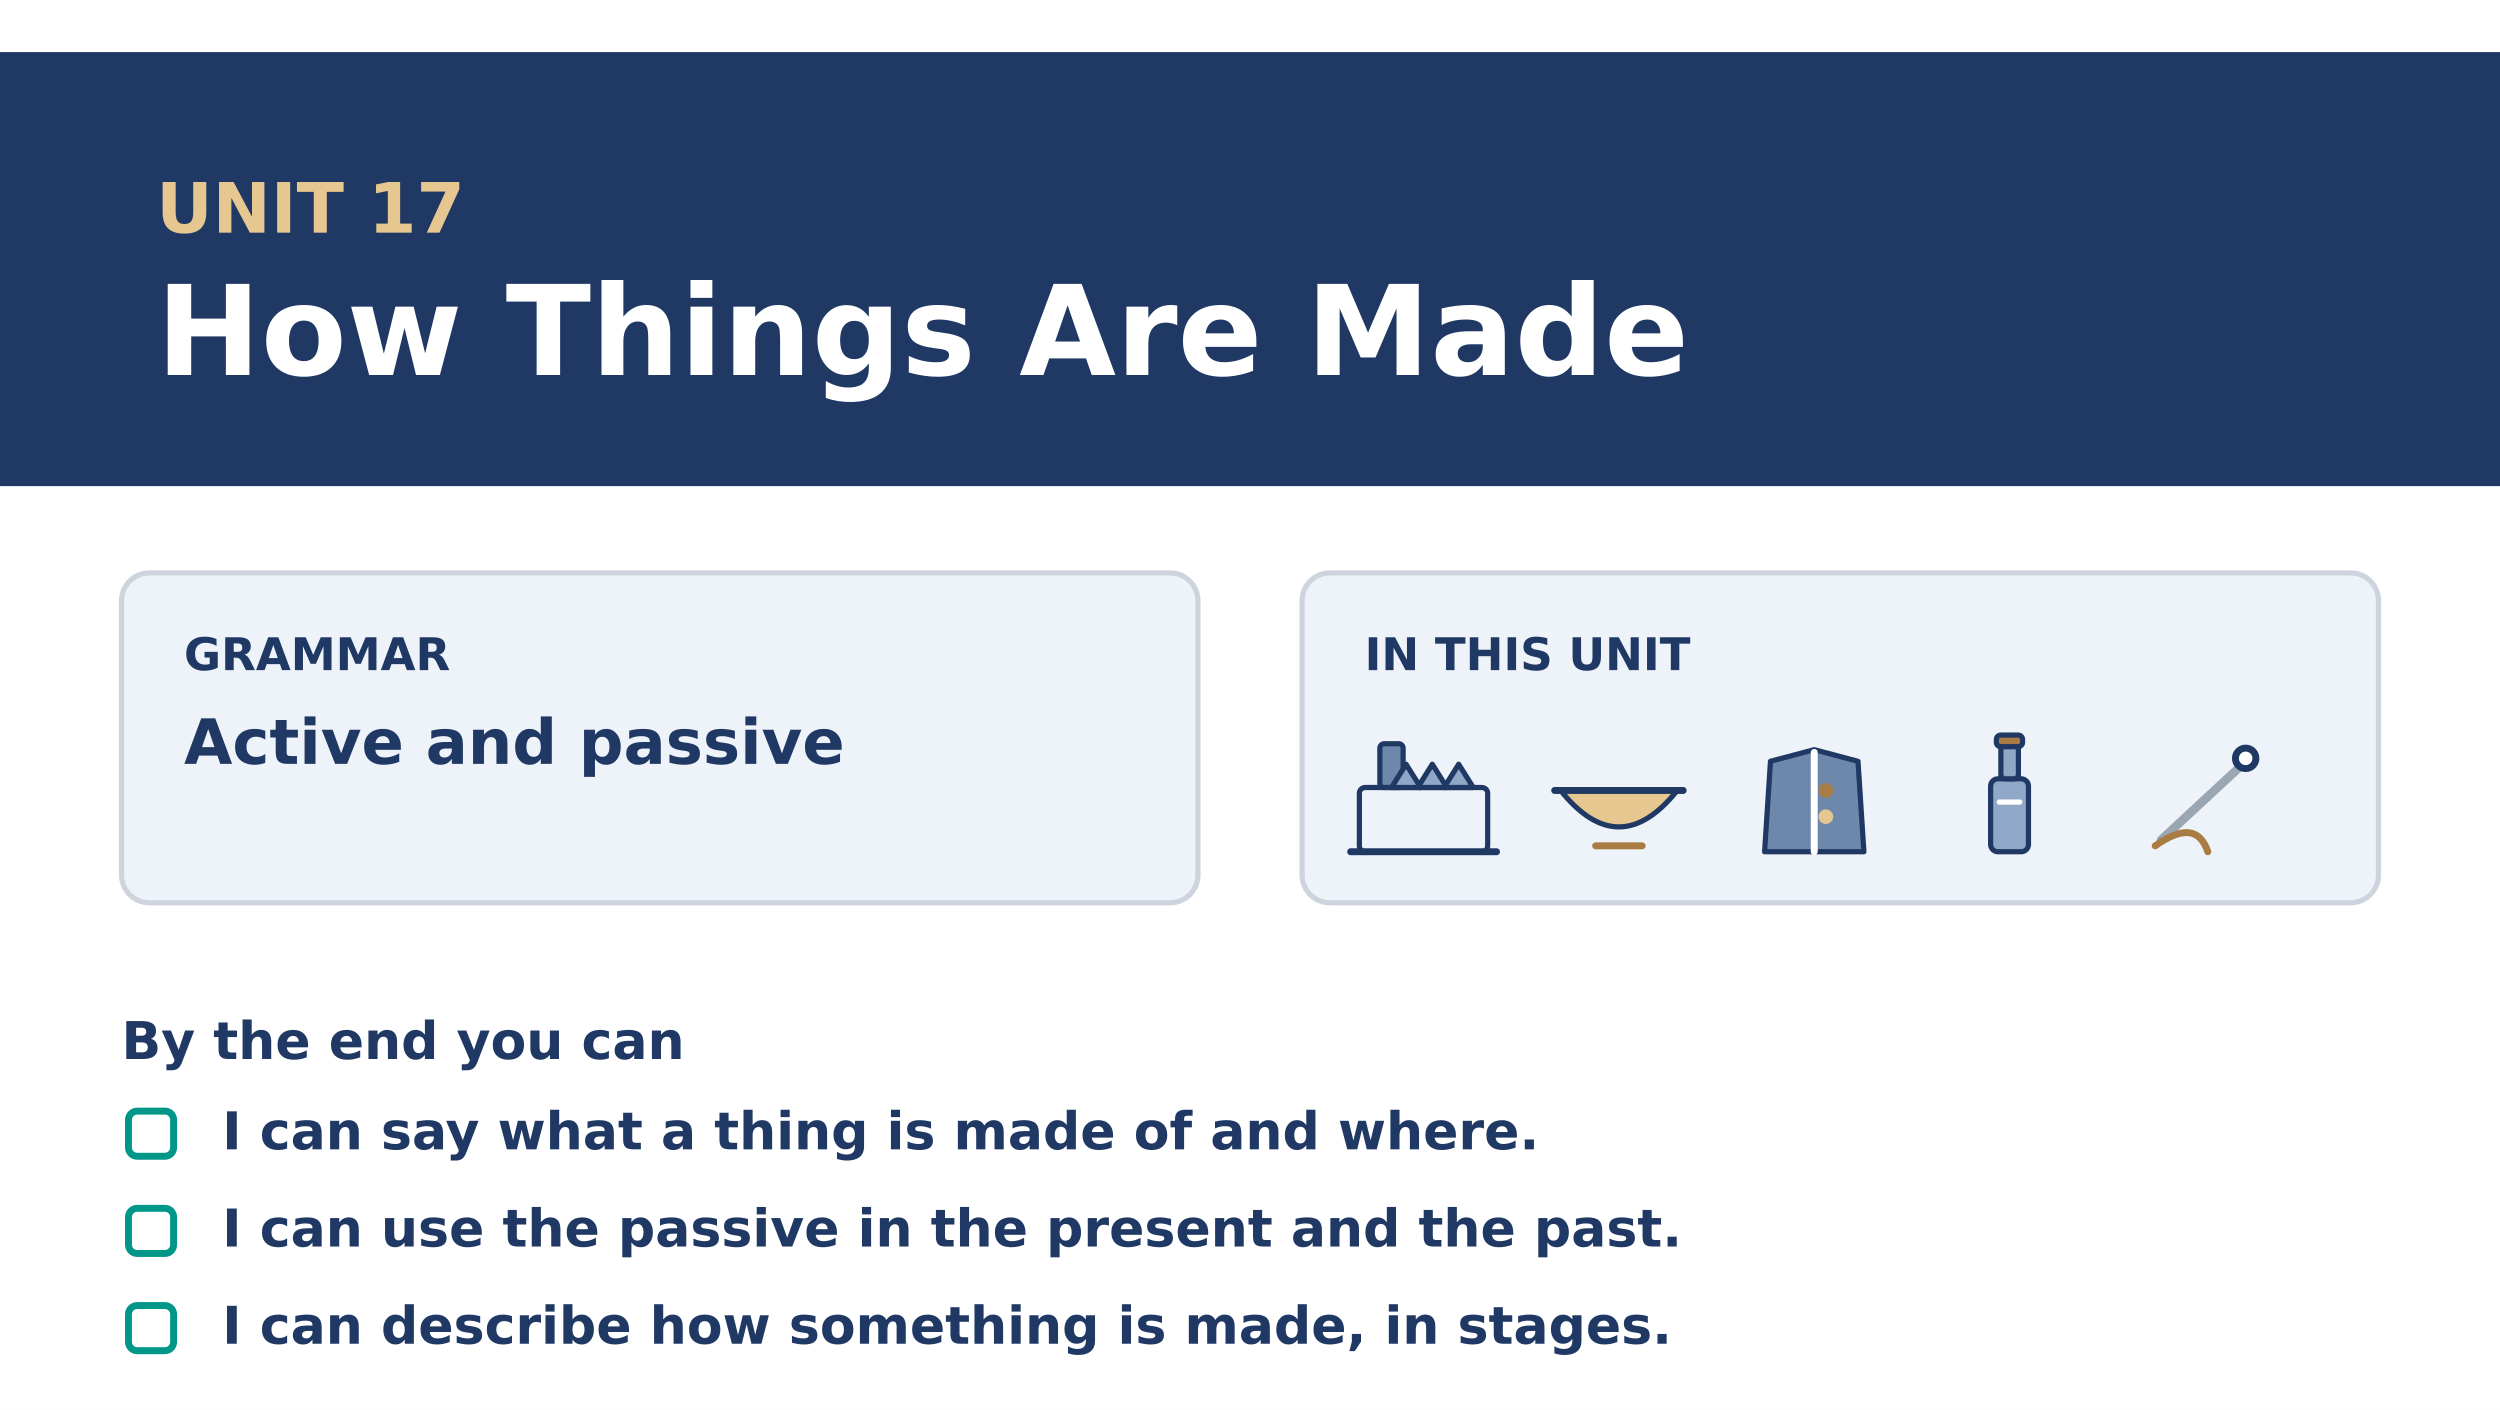
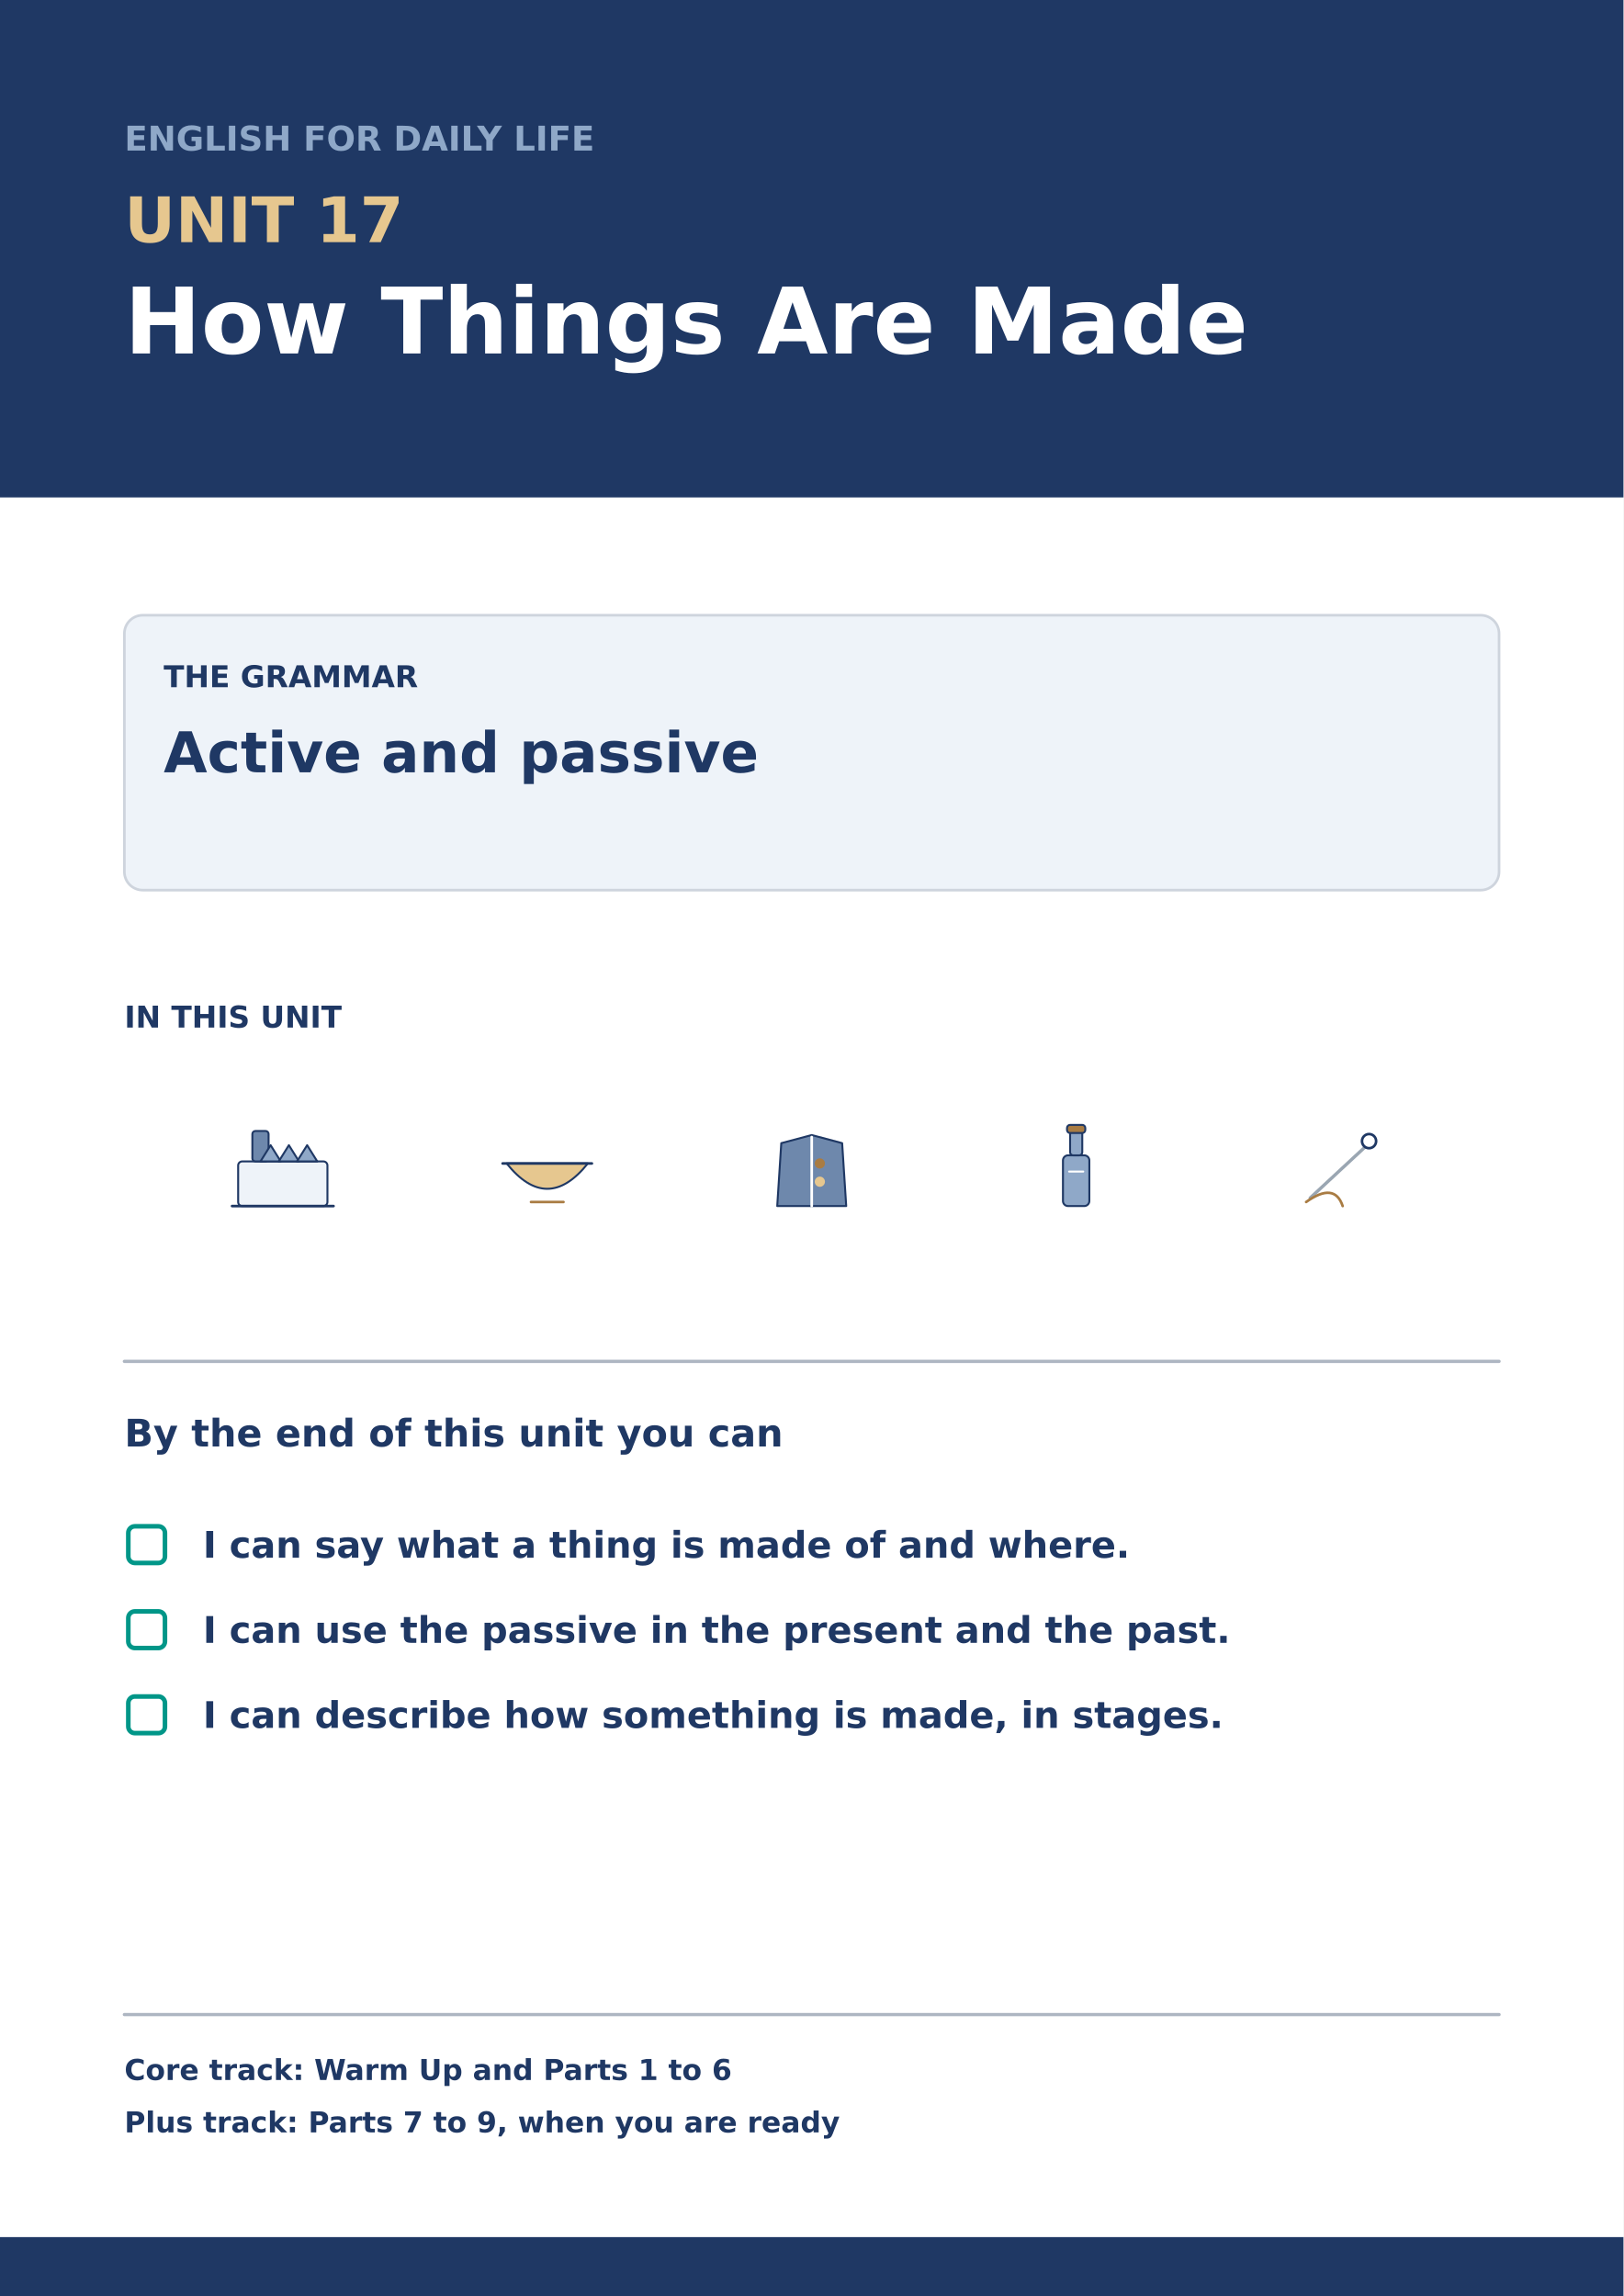
- <svg xmlns="http://www.w3.org/2000/svg" width="1440" height="812" viewBox="0 0 1440 812">
-   <rect width="1440" height="812" fill="#FFFFFF" />
-   <rect x="0.0" y="30.0" width="1440.0" height="250.0" rx="0" fill="#1F3864" stroke="#1F3864" stroke-width="0" />
-   <text x="90.0" y="134.0" font-family="DejaVu Sans" font-size="40" font-weight="bold" fill="#E6C78F" text-anchor="start">UNIT 17</text>
-   <text x="90.0" y="216.0" font-family="DejaVu Sans" font-size="72" font-weight="bold" fill="#FFFFFF" text-anchor="start">How Things Are Made</text>
-   <rect x="70.0" y="330.0" width="620.0" height="190.0" rx="16" fill="#EEF3F9" stroke="#CED4DD" stroke-width="3" />
-   <text x="106.0" y="386.0" font-family="DejaVu Sans" font-size="26" font-weight="bold" fill="#1F3864" text-anchor="start">GRAMMAR</text>
-   <text x="106.0" y="440.0" font-family="DejaVu Sans" font-size="36" font-weight="bold" fill="#1F3864" text-anchor="start">Active and passive</text>
-   <rect x="750.0" y="330.0" width="620.0" height="190.0" rx="16" fill="#EEF3F9" stroke="#CED4DD" stroke-width="3" />
-   <text x="786.0" y="386.0" font-family="DejaVu Sans" font-size="26" font-weight="bold" fill="#1F3864" text-anchor="start">IN THIS UNIT</text>
-   <rect x="783.0" y="453.6" width="73.9" height="37.0" rx="3.36" fill="#EEF3F9" stroke="#1F3864" stroke-width="3" />
-   <rect x="794.8" y="428.4" width="13.4" height="25.2" rx="2.52" fill="#6E88AC" stroke="#1F3864" stroke-width="3" />
-   <path d="M 801.5 453.6 L 809.9 440.2 L 818.3 453.6 Z" fill="#8FA8C8" stroke="#1F3864" stroke-width="3" stroke-linecap="round" stroke-linejoin="round" />
-   <path d="M 816.6 453.6 L 825.0 440.2 L 833.4 453.6 Z" fill="#8FA8C8" stroke="#1F3864" stroke-width="3" stroke-linecap="round" stroke-linejoin="round" />
-   <path d="M 831.8 453.6 L 840.2 440.2 L 848.6 453.6 Z" fill="#8FA8C8" stroke="#1F3864" stroke-width="3" stroke-linecap="round" stroke-linejoin="round" />
-   <line x1="778.0" y1="490.6" x2="862.0" y2="490.6" stroke="#1F3864" stroke-width="4" stroke-linecap="round" />
-   <path d="M 898.9 455.3 Q 932.5 497.3 966.1 455.3 Z" fill="#E6C78F" stroke="#1F3864" stroke-width="3" stroke-linecap="round" stroke-linejoin="round" />
-   <line x1="895.5" y1="455.3" x2="969.5" y2="455.3" stroke="#1F3864" stroke-width="4" stroke-linecap="round" />
-   <line x1="919.1" y1="487.2" x2="945.9" y2="487.2" stroke="#A97C43" stroke-width="4" stroke-linecap="round" />
-   <path d="M 1019.8 438.5 L 1045.0 431.8 L 1070.2 438.5 L 1073.6 490.6 L 1016.4 490.6 Z" fill="#6E88AC" stroke="#1F3864" stroke-width="3" stroke-linecap="round" stroke-linejoin="round" />
-   <line x1="1045.0" y1="433.4" x2="1045.0" y2="490.6" stroke="#FFFFFF" stroke-width="4" stroke-linecap="round" />
-   <circle cx="1051.7" cy="455.3" r="4.2" fill="#A97C43" stroke="#1F3864" stroke-width="0" />
-   <circle cx="1051.7" cy="470.4" r="4.2" fill="#E6C78F" stroke="#1F3864" stroke-width="0" />
-   <rect x="1146.6" y="448.6" width="21.8" height="42.0" rx="4.2" fill="#8FA8C8" stroke="#1F3864" stroke-width="3" />
-   <rect x="1152.5" y="428.4" width="10.1" height="20.2" rx="2.52" fill="#8FA8C8" stroke="#1F3864" stroke-width="3" />
-   <rect x="1149.9" y="423.4" width="15.1" height="6.7" rx="2.52" fill="#A97C43" stroke="#1F3864" stroke-width="3" />
-   <line x1="1151.6" y1="462.0" x2="1163.4" y2="462.0" stroke="#FFFFFF" stroke-width="3" stroke-linecap="round" />
-   <line x1="1244.8" y1="483.8" x2="1291.8" y2="440.2" stroke="#9AA6B2" stroke-width="5" stroke-linecap="round" />
-   <circle cx="1293.5" cy="436.8" r="5.9" fill="#FFFFFF" stroke="#1F3864" stroke-width="4" />
-   <path d="M 1241.4 487.2 Q 1265.0 470.4 1271.7 490.6" fill="none" stroke="#A97C43" stroke-width="4" stroke-linecap="round" stroke-linejoin="round" />
-   <text x="70.0" y="610.0" font-family="DejaVu Sans" font-size="30" font-weight="bold" fill="#1F3864" text-anchor="start">By the end you can</text>
-   <rect x="74.0" y="640.0" width="26.0" height="26.0" rx="5" fill="#FFFFFF" stroke="#009688" stroke-width="4" />
-   <text x="128.0" y="662.0" font-family="DejaVu Sans" font-size="30" font-weight="bold" fill="#1F3864" text-anchor="start">I can say what a thing is made of and where.</text>
-   <rect x="74.0" y="696.0" width="26.0" height="26.0" rx="5" fill="#FFFFFF" stroke="#009688" stroke-width="4" />
-   <text x="128.0" y="718.0" font-family="DejaVu Sans" font-size="30" font-weight="bold" fill="#1F3864" text-anchor="start">I can use the passive in the present and the past.</text>
-   <rect x="74.0" y="752.0" width="26.0" height="26.0" rx="5" fill="#FFFFFF" stroke="#009688" stroke-width="4" />
-   <text x="128.0" y="774.0" font-family="DejaVu Sans" font-size="30" font-weight="bold" fill="#1F3864" text-anchor="start">I can describe how something is made, in stages.</text>
+ <svg xmlns="http://www.w3.org/2000/svg" width="2480" height="3508" viewBox="0 0 2480 3508">
+   <rect width="2480" height="3508" fill="#FFFFFF" />
+   <rect x="0.0" y="0.0" width="2480.0" height="760.0" rx="0" fill="#1F3864" stroke="#1F3864" stroke-width="0" />
+   <text x="190.0" y="230.0" font-family="DejaVu Sans" font-size="52" font-weight="bold" fill="#8FA8C8" text-anchor="start">ENGLISH FOR DAILY LIFE</text>
+   <text x="190.0" y="370.0" font-family="DejaVu Sans" font-size="96" font-weight="bold" fill="#E6C78F" text-anchor="start">UNIT 17</text>
+   <text x="190.0" y="540.0" font-family="DejaVu Sans" font-size="140" font-weight="bold" fill="#FFFFFF" text-anchor="start">How Things Are Made</text>
+   <rect x="190.0" y="940.0" width="2100.0" height="420.0" rx="28" fill="#EEF3F9" stroke="#CED4DD" stroke-width="4" />
+   <text x="250.0" y="1050.0" font-family="DejaVu Sans" font-size="46" font-weight="bold" fill="#1F3864" text-anchor="start">THE GRAMMAR</text>
+   <text x="250.0" y="1180.0" font-family="DejaVu Sans" font-size="86" font-weight="bold" fill="#1F3864" text-anchor="start">Active and passive</text>
+   <text x="190.0" y="1570.0" font-family="DejaVu Sans" font-size="46" font-weight="bold" fill="#1F3864" text-anchor="start">IN THIS UNIT</text>
+   <rect x="363.8" y="1774.5" width="136.4" height="68.2" rx="6.2" fill="#EEF3F9" stroke="#1F3864" stroke-width="3" />
+   <rect x="385.5" y="1728.0" width="24.8" height="46.5" rx="4.65" fill="#6E88AC" stroke="#1F3864" stroke-width="3" />
+   <path d="M 397.9 1774.5 L 413.4 1749.7 L 428.9 1774.5 Z" fill="#8FA8C8" stroke="#1F3864" stroke-width="3" stroke-linecap="round" stroke-linejoin="round" />
+   <path d="M 425.8 1774.5 L 441.3 1749.7 L 456.8 1774.5 Z" fill="#8FA8C8" stroke="#1F3864" stroke-width="3" stroke-linecap="round" stroke-linejoin="round" />
+   <path d="M 453.7 1774.5 L 469.2 1749.7 L 484.7 1774.5 Z" fill="#8FA8C8" stroke="#1F3864" stroke-width="3" stroke-linecap="round" stroke-linejoin="round" />
+   <line x1="354.5" y1="1842.7" x2="509.5" y2="1842.7" stroke="#1F3864" stroke-width="4" stroke-linecap="round" />
+   <path d="M 774.0 1777.6 Q 836.0 1855.1 898.0 1777.6 Z" fill="#E6C78F" stroke="#1F3864" stroke-width="3" stroke-linecap="round" stroke-linejoin="round" />
+   <line x1="767.8" y1="1777.6" x2="904.2" y2="1777.6" stroke="#1F3864" stroke-width="4" stroke-linecap="round" />
+   <line x1="811.2" y1="1836.5" x2="860.8" y2="1836.5" stroke="#A97C43" stroke-width="4" stroke-linecap="round" />
+   <path d="M 1193.5 1746.6 L 1240.0 1734.2 L 1286.5 1746.6 L 1292.7 1842.7 L 1187.3 1842.7 Z" fill="#6E88AC" stroke="#1F3864" stroke-width="3" stroke-linecap="round" stroke-linejoin="round" />
+   <line x1="1240.0" y1="1737.3" x2="1240.0" y2="1842.7" stroke="#FFFFFF" stroke-width="4" stroke-linecap="round" />
+   <circle cx="1252.4" cy="1777.6" r="7.8" fill="#A97C43" stroke="#1F3864" stroke-width="0" />
+   <circle cx="1252.4" cy="1805.5" r="7.8" fill="#E6C78F" stroke="#1F3864" stroke-width="0" />
+   <rect x="1623.8" y="1765.2" width="40.3" height="77.5" rx="7.75" fill="#8FA8C8" stroke="#1F3864" stroke-width="3" />
+   <rect x="1634.7" y="1728.0" width="18.6" height="37.2" rx="4.65" fill="#8FA8C8" stroke="#1F3864" stroke-width="3" />
+   <rect x="1630.0" y="1718.7" width="27.9" height="12.4" rx="4.65" fill="#A97C43" stroke="#1F3864" stroke-width="3" />
+   <line x1="1633.2" y1="1790.0" x2="1654.8" y2="1790.0" stroke="#FFFFFF" stroke-width="3" stroke-linecap="round" />
+   <line x1="2001.5" y1="1830.3" x2="2088.3" y2="1749.7" stroke="#9AA6B2" stroke-width="5" stroke-linecap="round" />
+   <circle cx="2091.4" cy="1743.5" r="10.8" fill="#FFFFFF" stroke="#1F3864" stroke-width="4" />
+   <path d="M 1995.3 1836.5 Q 2038.7 1805.5 2051.1 1842.7" fill="none" stroke="#A97C43" stroke-width="4" stroke-linecap="round" stroke-linejoin="round" />
+   <line x1="190.0" y1="2080.0" x2="2290.0" y2="2080.0" stroke="#AEB6C2" stroke-width="5" stroke-linecap="round" />
+   <text x="190.0" y="2210.0" font-family="DejaVu Sans" font-size="58" font-weight="bold" fill="#1F3864" text-anchor="start">By the end of this unit you can</text>
+   <rect x="196.0" y="2332.0" width="56.0" height="56.0" rx="10" fill="#FFFFFF" stroke="#009688" stroke-width="7" />
+   <text x="310.0" y="2380.0" font-family="DejaVu Sans" font-size="56" font-weight="bold" fill="#1F3864" text-anchor="start">I can say what a thing is made of and where.</text>
+   <rect x="196.0" y="2462.0" width="56.0" height="56.0" rx="10" fill="#FFFFFF" stroke="#009688" stroke-width="7" />
+   <text x="310.0" y="2510.0" font-family="DejaVu Sans" font-size="56" font-weight="bold" fill="#1F3864" text-anchor="start">I can use the passive in the present and the past.</text>
+   <rect x="196.0" y="2592.0" width="56.0" height="56.0" rx="10" fill="#FFFFFF" stroke="#009688" stroke-width="7" />
+   <text x="310.0" y="2640.0" font-family="DejaVu Sans" font-size="56" font-weight="bold" fill="#1F3864" text-anchor="start">I can describe how something is made, in stages.</text>
+   <line x1="190.0" y1="3078.0" x2="2290.0" y2="3078.0" stroke="#AEB6C2" stroke-width="5" stroke-linecap="round" />
+   <text x="190.0" y="3178.0" font-family="DejaVu Sans" font-size="44" font-weight="bold" fill="#1F3864" text-anchor="start">Core track: Warm Up and Parts 1 to 6</text>
+   <text x="190.0" y="3258.0" font-family="DejaVu Sans" font-size="44" font-weight="bold" fill="#1F3864" text-anchor="start">Plus track: Parts 7 to 9, when you are ready</text>
+   <rect x="0.0" y="3418.0" width="2480.0" height="90.0" rx="0" fill="#1F3864" stroke="#1F3864" stroke-width="0" />
</svg>
